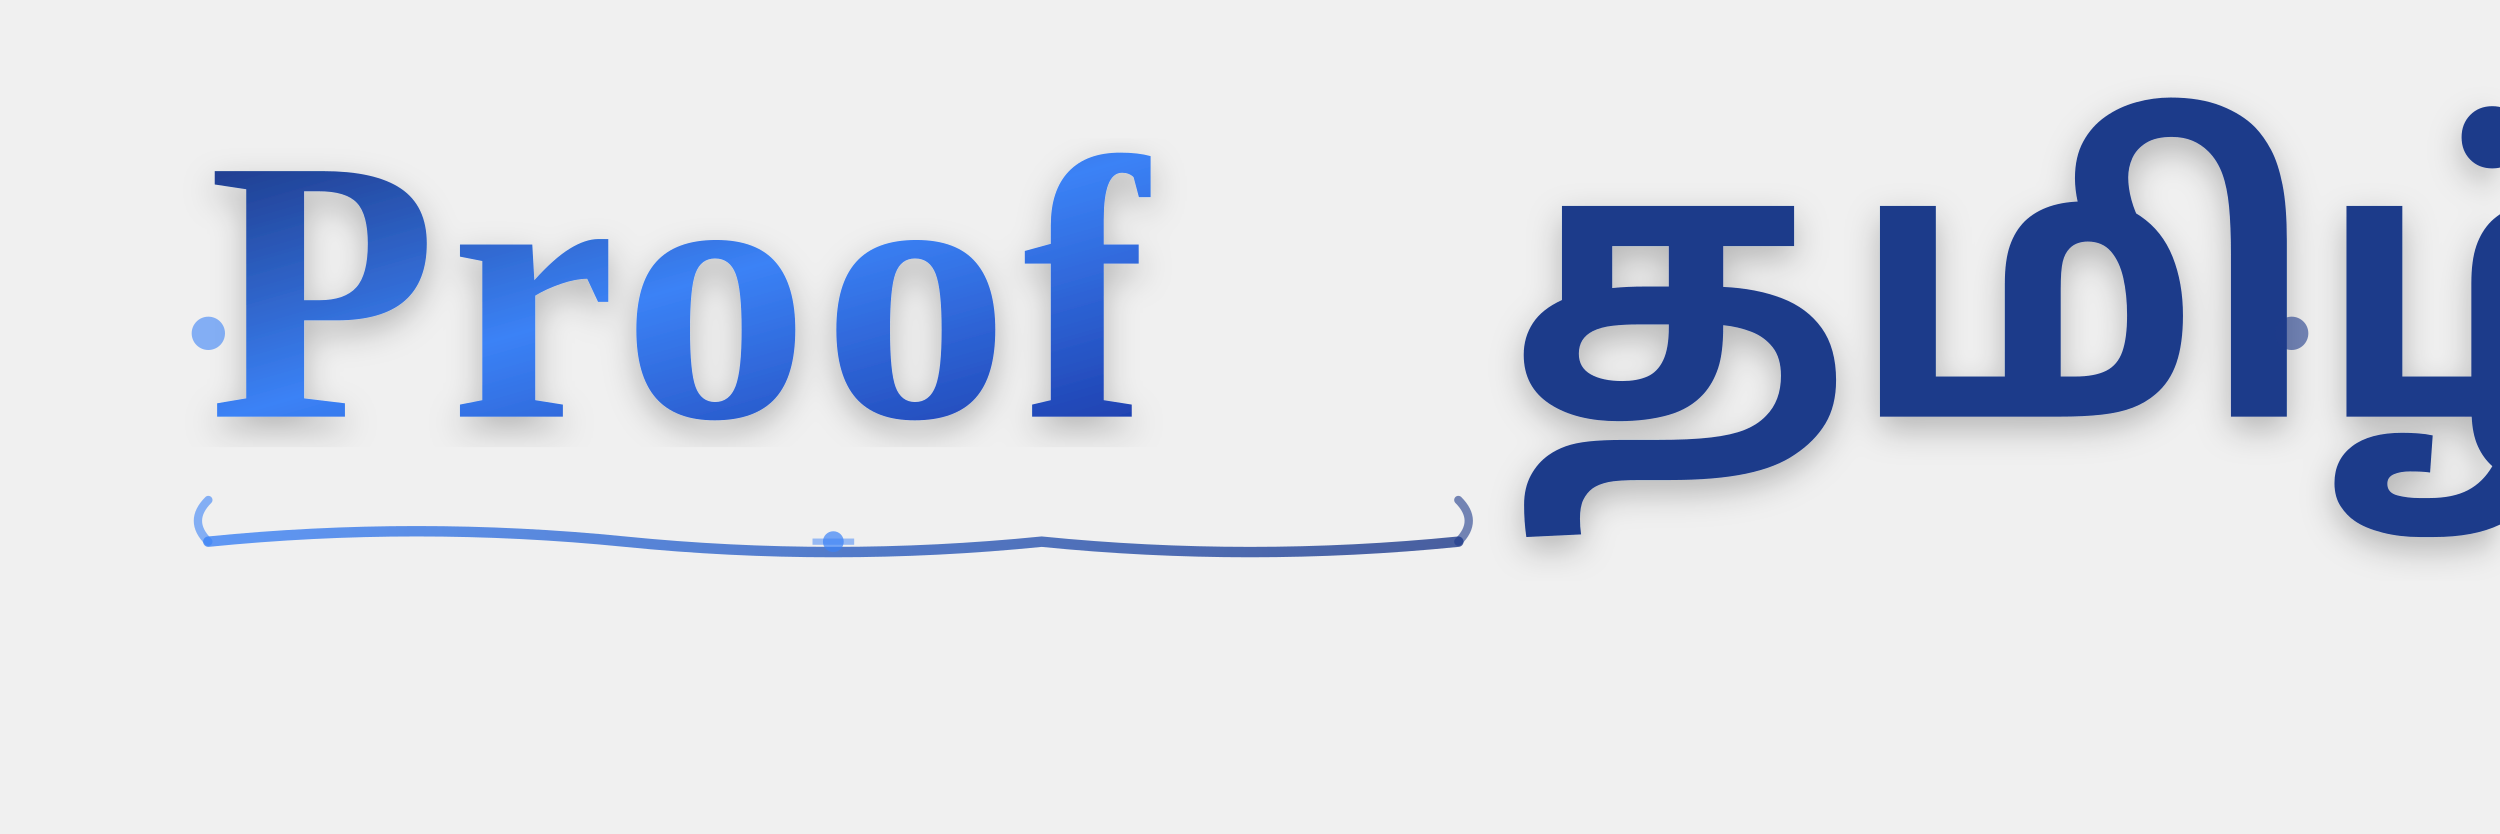
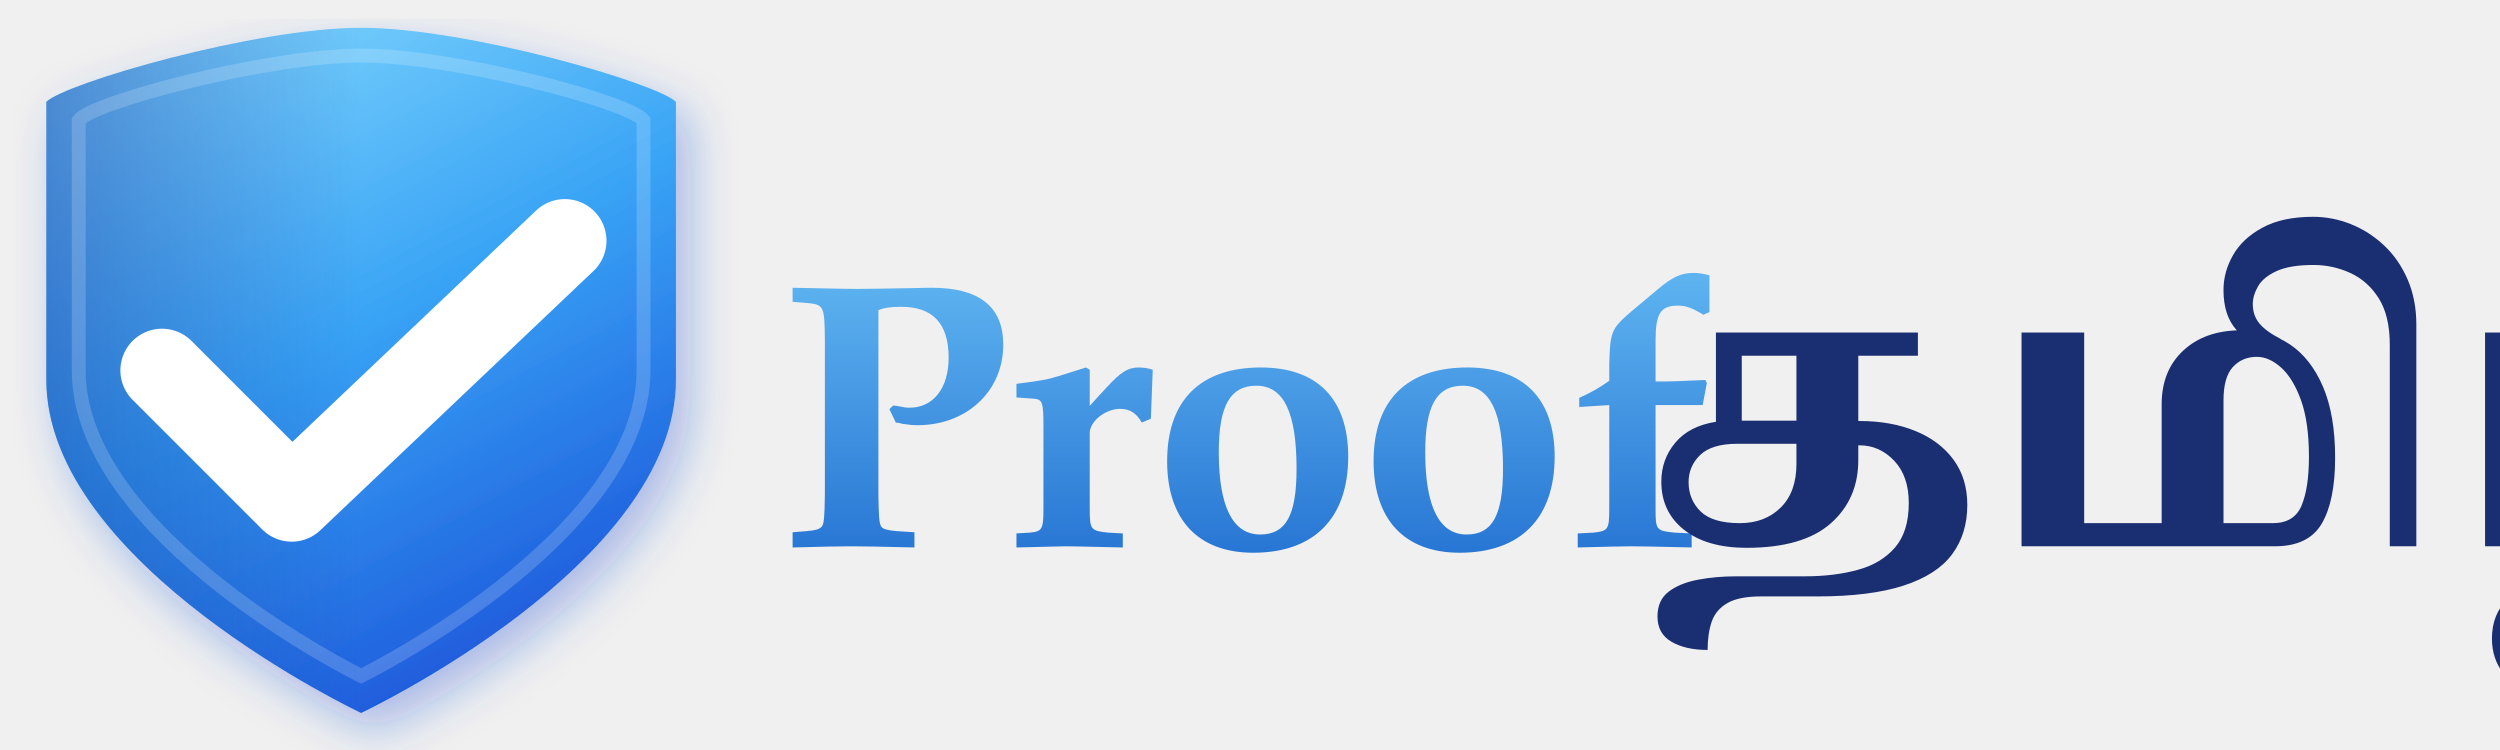
- <svg xmlns="http://www.w3.org/2000/svg" width="3000" height="1000" viewBox="0 0 3000 1000">
+ <svg xmlns="http://www.w3.org/2000/svg" viewBox="0 0 540 162" role="img" aria-label="Proof தமிழ் Logo">
  <defs>
-     <linearGradient id="navyGradient" x1="0%" y1="0%" x2="100%" y2="100%">
-       <stop offset="0%" style="stop-color:#1e3a8a;stop-opacity:1" />
-       <stop offset="50%" style="stop-color:#3b82f6;stop-opacity:1" />
-       <stop offset="100%" style="stop-color:#1e40af;stop-opacity:1" />
+     <linearGradient id="shieldGrad" x1="25%" y1="0%" x2="75%" y2="100%">
+       <stop offset="0%" stop-color="#7dd3fc" />
+       <stop offset="45%" stop-color="#38a3f5" />
+       <stop offset="100%" stop-color="#1a4fd8" />
    </linearGradient>
-     <linearGradient id="accentGradient" x1="0%" y1="0%" x2="100%" y2="0%">
-       <stop offset="0%" style="stop-color:#3b82f6;stop-opacity:1" />
-       <stop offset="100%" style="stop-color:#1e3a8a;stop-opacity:1" />
+     <linearGradient id="shieldEdge" x1="0%" y1="0%" x2="100%" y2="0%">
+       <stop offset="0%" stop-color="#0c30a0" stop-opacity="0.45" />
+       <stop offset="100%" stop-color="#0c30a0" stop-opacity="0" />
    </linearGradient>
-     <filter id="shadow">
-       <feDropShadow dx="0" dy="15" stdDeviation="20" flood-opacity="0.25" />
+     <filter id="shieldShadow" x="-8%" y="-6%" width="120%" height="120%">
+       <feDropShadow dx="3" dy="4" stdDeviation="5" flood-color="#1a4fd8" flood-opacity="0.35" />
    </filter>
+     <linearGradient id="proofGrad" x1="0%" y1="0%" x2="0%" y2="100%">
+       <stop offset="0%" stop-color="#5eb4f0" />
+       <stop offset="100%" stop-color="#2876d4" />
+     </linearGradient>
  </defs>
-   <g transform="translate(250, 500)">
-     <text x="0" y="0" font-family="'Playfair Display', 'Georgia', 'Times New Roman', serif" font-size="450" font-weight="700" fill="url(#navyGradient)" letter-spacing="15" filter="url(#shadow)">Proof</text>
-     <text x="1560" y="0" font-family="'Lohit Tamil', 'Tamil MN', 'Noto Sans Tamil', sans-serif" font-size="450" font-weight="700" fill="#1e3a8a" filter="url(#shadow)">தமிழ்</text>
-   </g>
-   <g>
-     <path d="M 250 650 Q 500 625 750 650 T 1250 650 Q 1500 675 1750 650" stroke="url(#accentGradient)" stroke-width="12.5" fill="none" opacity="0.8" stroke-linecap="round" />
-     <path d="M 250 650 Q 225 625 250 600" stroke="#3b82f6" stroke-width="10" fill="none" opacity="0.6" stroke-linecap="round" />
-     <path d="M 1750 650 Q 1775 625 1750 600" stroke="#1e3a8a" stroke-width="10" fill="none" opacity="0.6" stroke-linecap="round" />
-     <circle cx="1000" cy="650" r="12.5" fill="#3b82f6" opacity="0.7" />
-     <path d="M 975 650 L 1025 650" stroke="#3b82f6" stroke-width="7.5" opacity="0.5" />
-   </g>
-   <circle cx="250" cy="400" r="20" fill="#3b82f6" opacity="0.6" />
-   <circle cx="2750" cy="400" r="20" fill="#1e3a8a" opacity="0.6" />
+   <path d="     M 78 6     C 55 6, 14 18, 10 22     L 10 82     C 10 122, 78 154, 78 154     C 78 154, 146 122, 146 82     L 146 22     C 142 18, 101 6, 78 6 Z" fill="url(#shieldGrad)" filter="url(#shieldShadow)" />
+   <path d="     M 78 6     C 55 6, 14 18, 10 22     L 10 82     C 10 122, 78 154, 78 154" fill="url(#shieldEdge)" opacity="1" />
+   <path d="     M 78 12     C 58 12, 20 22, 17 26     L 17 80     C 17 116, 78 146, 78 146     C 78 146, 139 116, 139 80     L 139 26     C 136 22, 98 12, 78 12 Z" fill="none" stroke="rgba(255,255,255,0.18)" stroke-width="3" />
+   <path d="M 35 80 L 63 108 L 122 52" fill="none" stroke="white" stroke-width="18" stroke-linecap="round" stroke-linejoin="round" />
+   <text x="168" y="118" font-family="'Georgia', 'Palatino Linotype', 'Book Antiqua', 'Times New Roman', serif" font-size="82" font-weight="700" fill="url(#proofGrad)" letter-spacing="-1">Proof</text>
+   <text x="354" y="118" font-family="'Noto Serif Tamil', 'Latha', 'Tamil MN', 'Vijaya', 'Noto Sans Tamil', serif" font-size="82" font-weight="700" fill="#1a2f72">தமிழ்</text>
</svg>
